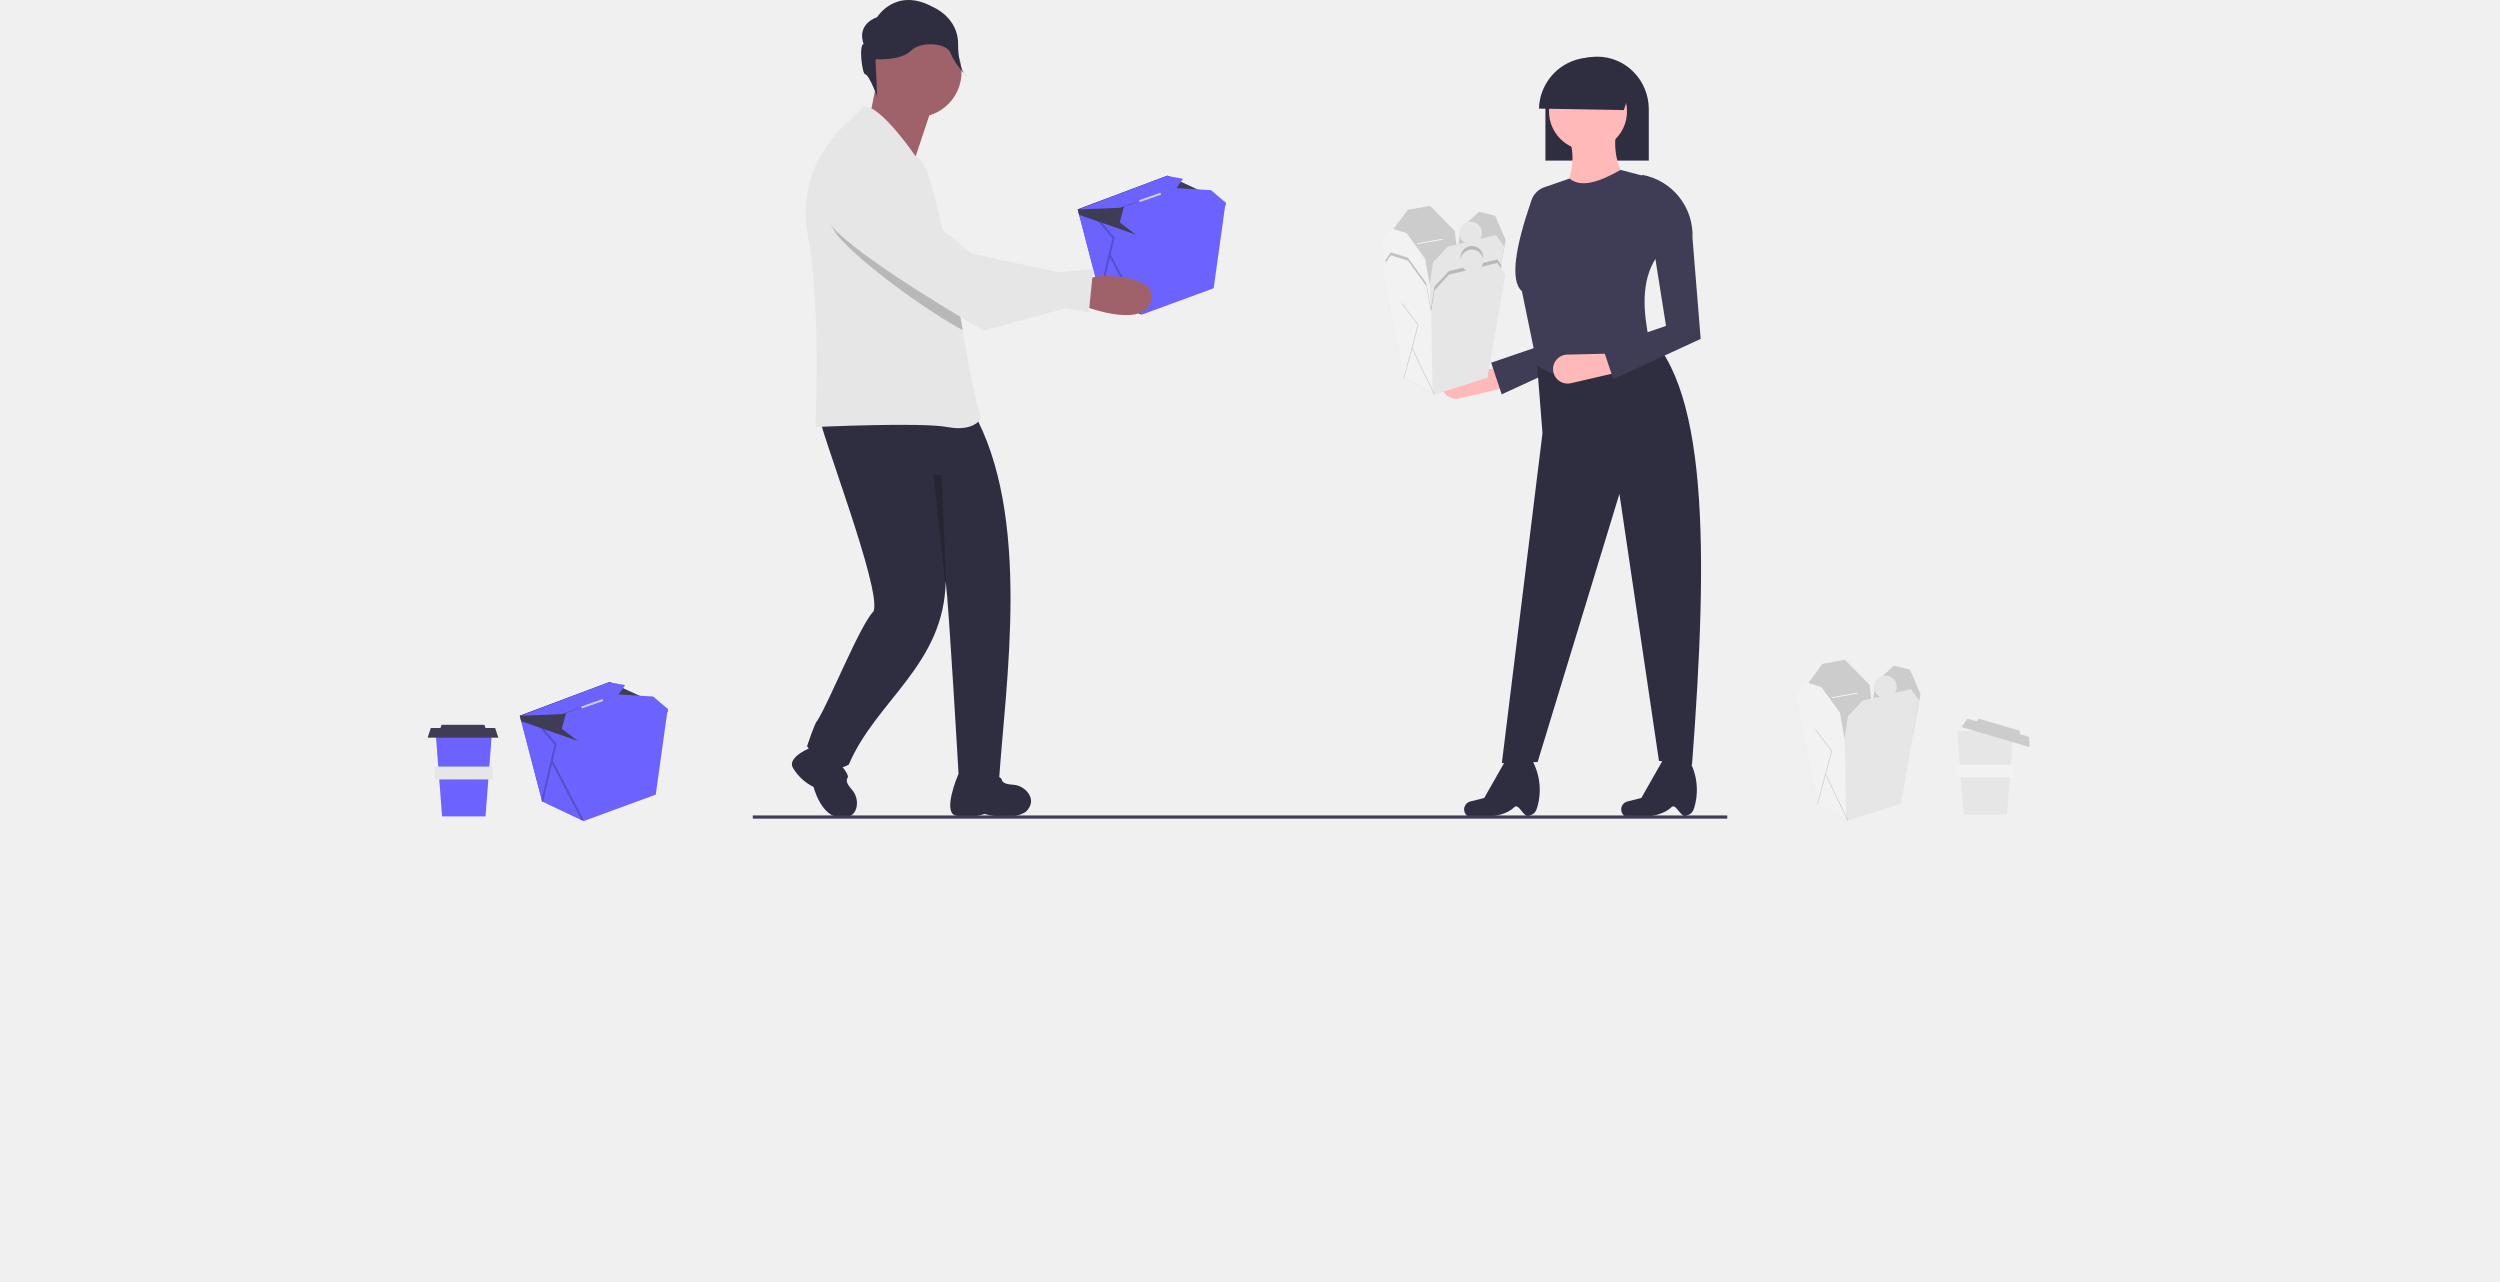
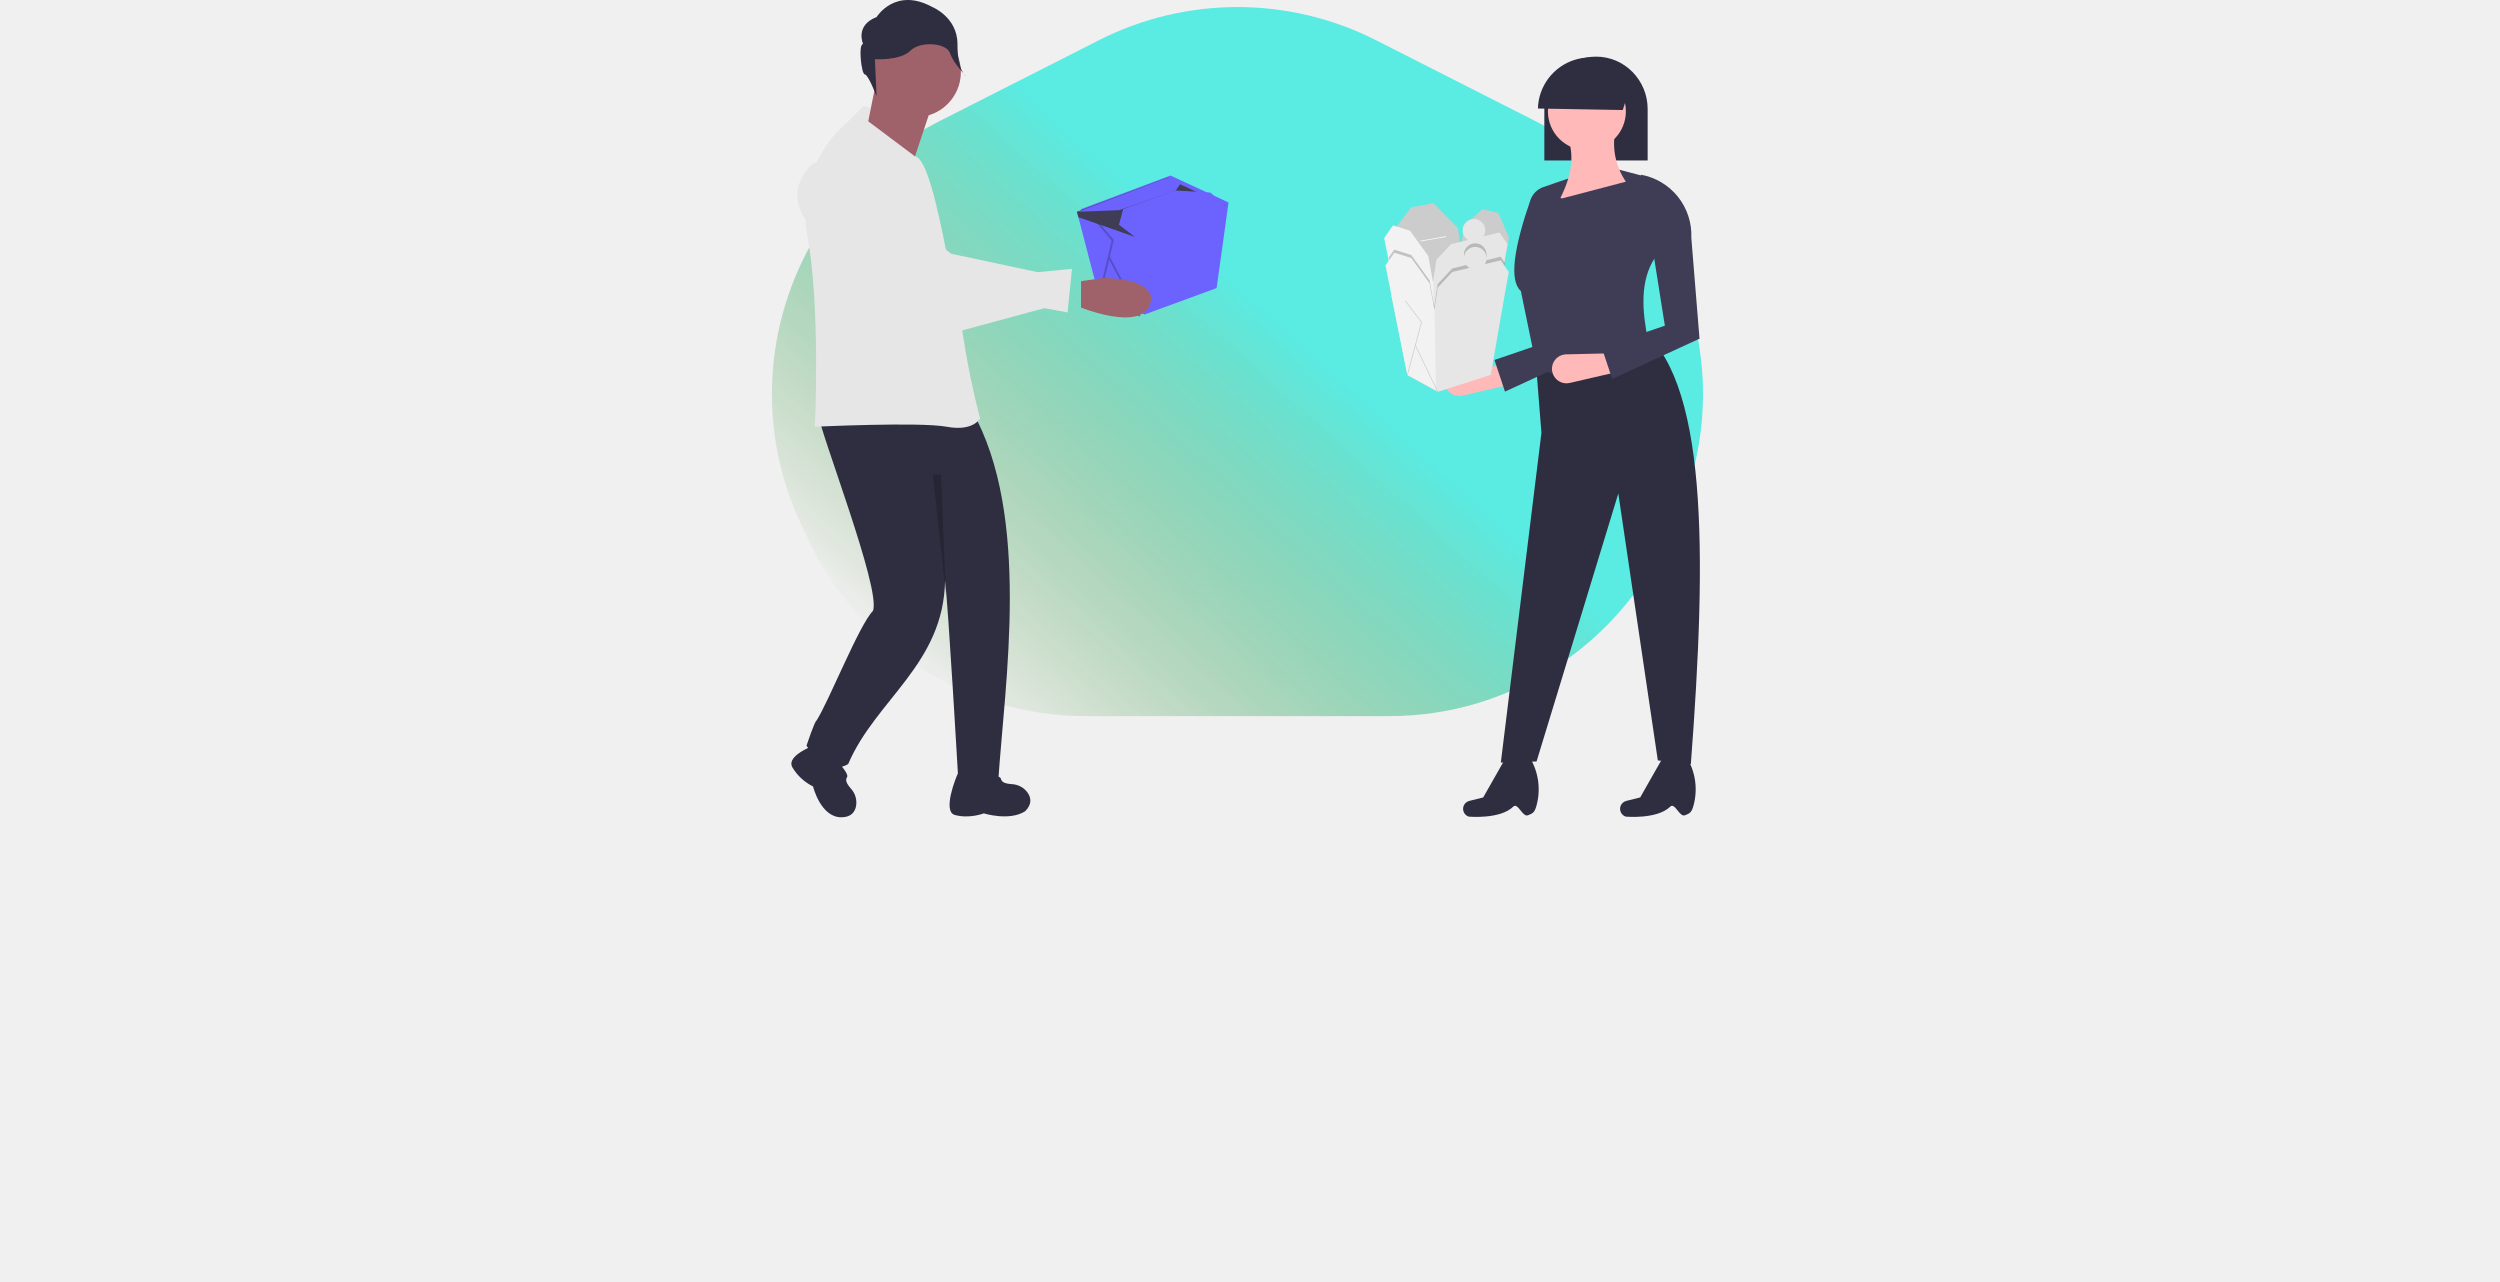
- <svg xmlns="http://www.w3.org/2000/svg" id="e3f28eb1-f0aa-4d99-bf37-0b9524df0b9c" data-name="Layer 1" width="996.312" height="510.676" viewBox="0 0 1023 797">
-   <polygon points="496.326 126.028 496.3 126.202 496.229 126.705 488.902 179.283 444.038 195.744 443.335 195.408 418.217 183.479 405.229 133.645 404.339 130.224 404.61 130.12 460.176 109.244 496.293 126.008 496.326 126.028" fill="#6c63ff" />
-   <polygon points="443.335 195.408 418.217 183.479 404.339 130.224 404.61 130.12 440.811 145.393 443.335 195.408" fill="#6c63ff" />
-   <polygon points="443.965 194.8 424.859 158.186 427.313 147.806 415.756 134.197 414.772 135.033 425.906 148.144 417.589 183.33 418.846 183.628 424.405 160.107 442.82 195.397 443.965 194.8" opacity="0.2" />
-   <polygon points="496.326 126.673 496.229 126.705 440.811 146.039 405.229 133.645 404.339 130.224 404.61 130.12 460.176 109.244 496.293 126.008 496.3 126.202 496.326 126.673" fill="#3f3d56" />
-   <polygon points="441.779 147.007 430.482 138.293 433.064 128.61 465.34 116.99 487.288 118.281 496.003 125.705 496.648 127.641 441.779 147.007" fill="#6c63ff" />
-   <polygon points="404.984 130.224 430.482 129.255 444.295 124.567 465.831 116.99 469.859 111.181 459.809 109.382 404.984 130.224" fill="#6c63ff" />
-   <rect x="544.15" y="316.795" width="14.09" height="1.291" transform="translate(-175.8629 5.76571) rotate(-19.33759)" fill="#ccc" />
-   <polygon points="280.668 44.344 274.435 75.507 303.521 97.322 317.026 56.809 280.668 44.344" fill="#9f616a" />
-   <circle cx="304.041" cy="44.863" r="28.047" fill="#9f616a" />
-   <path d="M345.116,452.035c.128,9.049,39.539,109.757,34.067,122.871-8.626,8.817-27.18,55.747-35.106,68.267-1.038-.001-6.232,15.581-6.232,15.581s12.465,19.737,25.97,11.427c16.98-39.937,59.506-62.211,60.257-114.263,2.053,16.443,8.112,121.989,8.112,121.989s-1.162.493,25,3c4.062-61.258,20.66-165.475-16.5-230.949C429.258,444.764,345.116,452.035,345.116,452.035Z" transform="translate(-101.844 -194.6622)" fill="#2f2e41" />
-   <path d="M432.181,675.852c-1.214,2.335-9.924,23.893-1.998,26.054,9.14,2.493,18-1,18-1s16,5,25.792-1.355c4.57-4.57,3.531-8.725,1.35-11.737a12.723,12.723,0,0,0-9.439-5.088c-4.969-.354-6.547-1.275-7.116-3.552C457.939,675.852,432.181,675.852,432.181,675.852Z" transform="translate(-101.844 -194.6622)" fill="#2f2e41" />
-   <path d="M346.708,657.027s-22.327,7.05-17.626,15.276a30.913,30.913,0,0,0,12.838,11.839s4.656,19.196,17.582,19.196c6.463,0,8.666-3.672,9.254-7.344a12.723,12.723,0,0,0-3.077-10.272c-3.263-3.764-3.728-5.531-2.52-7.544C364.922,675.241,346.708,657.027,346.708,657.027Z" transform="translate(-101.844 -194.6622)" fill="#2f2e41" />
-   <path d="M445.883,455.076s-4.16,8.31-20.78,5.19c-16.62-3.11-82.06,0-82.06,0s3.63-74.27-4.68-118.94,24.41-70.12,24.41-70.12l10.39-10.39c10.39-1.03,32.33,31.21,32.33,31.21,7.22,1.21,13.96,31.9,19.71,60.94.34,1.66.66,3.3.98,4.94,2.65,13.54,6.34,28.61,8.55,42.14.16.96.31,1.91.45,2.86A494.563,494.563,0,0,0,445.883,455.076Z" transform="translate(-101.844 -194.6622)" fill="#e6e6e6" />
-   <path d="M373.073,222.061s-5.244-11.537,8.39-16.78c0,0,11.537-18.878,34.61-6.293,0,0,15.732,6.293,15.732,23.073s5.244,19.927,5.244,19.927-7.809-8.011-9.907-14.304-18.41-7.72-24.703-1.428-22.024,5.244-22.024,5.244l1.049,23.073s-5.244-13.634-7.341-13.634S369.927,222.061,373.073,222.061Z" transform="translate(-101.844 -194.6622)" fill="#2f2e41" />
-   <path d="M434.733,400.046c-24.78-13.47-64.92-43.01-77.87-58.99-17.07-21.05,1.55-37.05,1.55-37.05,21.11-13.32,46.35,32.38,46.35,32.38l20.44,16.58c.34,1.66.66,3.3.98,4.94C428.833,371.446,432.523,386.516,434.733,400.046Z" transform="translate(-101.844 -194.6622)" opacity="0.2" />
-   <path d="M508.706,384.524s36.84,14.956,42.903-1.856-29.086-16.523-29.086-16.523l-13.799,1.955Z" transform="translate(-101.844 -194.6622)" fill="#9f616a" />
-   <path d="M353.691,297.165s-18.611,16.009-1.553,37.052,95.451,66.004,95.451,66.004l51.064-13.804,14.451,2.644,2.724-27.131-21.289,2.078L440.497,352.503l-34.46-27.961S374.795,283.852,353.691,297.165Z" transform="translate(-101.844 -194.6622)" fill="#e6e6e6" />
-   <polygon points="319.646 295.362 322.902 371.443 314.646 295.362 319.646 295.362" opacity="0.2" />
-   <path d="M773.026,435.601l-29.558,6.849a9.017,9.017,0,0,1-10.759-6.5v0a9.017,9.017,0,0,1,8.514-11.3l28.551-.664Z" transform="translate(-101.844 -194.6622)" fill="#ffb9b9" />
-   <path d="M769.887,439.939l-6.565-19.694L802.678,406.802l-10.445-91.986h0c18.806,3.419,27.757,18.208,26.918,37.304l5.091,62.769Z" transform="translate(-101.844 -194.6622)" fill="#3f3d56" />
-   <path d="M797.079,294.536h64.298V262.56a32.8,32.8,0,0,0-9.417-23.088,31.691,31.691,0,0,0-22.734-9.566,32.199,32.199,0,0,0-32.137,31.8c-.005.293-.01.571-.01.854Z" transform="translate(-101.844 -194.6622)" fill="#2f2e41" />
-   <path d="M888.262,670.292l-20.554-2.359L843.111,501.82,792.233,668.608l-22.238.674,25.271-205.199L791.559,417.247l63.009-19.88C899.194,428.521,898.271,538.555,888.262,670.292Z" transform="translate(-101.844 -194.6622)" fill="#2f2e41" />
-   <circle cx="721.725" cy="69.275" r="24.26" fill="#ffb9b9" />
-   <path d="M847.829,307.74l-41.107,10.782c6.926-13.319,9.142-25.753,5.391-37.064l28.977-4.717A42.278,42.278,0,0,0,847.829,307.74Z" transform="translate(-101.844 -194.6622)" fill="#ffb9b9" />
-   <path d="M861.643,406.465c-23.056,14.663-49.914,31.507-69.747,15.162l-9.434-45.824c-7.499-6.679-4.173-27.288,5.964-56.664a12.994,12.994,0,0,1,8.055-8.046l15.632-5.374c6.928,5.826,18.284,2.351,31.673-5.391l15.499,4.043,6.739,50.542C856.296,369.487,857.995,388.894,861.643,406.465Z" transform="translate(-101.844 -194.6622)" fill="#3f3d56" />
-   <path d="M842.436,426.166l-29.558,6.849a9.017,9.017,0,0,1-10.759-6.5v0a9.017,9.017,0,0,1,8.514-11.3l28.551-.664Z" transform="translate(-101.844 -194.6622)" fill="#ffb9b9" />
-   <path d="M884.69,702.051c-3.452,1.575-6.344-8.189-9.255-5.327-8.145,8.004-27.683,6.21-27.683,6.21a5.091,5.091,0,0,1-3.209-6.635h0a5.091,5.091,0,0,1,3.532-3.152l8.662-2.165,13.6-23.918,14.822-1.876.374.612a38.217,38.217,0,0,1,4.095,31.25C888.396,700.999,886.718,701.125,884.69,702.051Z" transform="translate(-101.844 -194.6622)" fill="#2f2e41" />
-   <path d="M786.976,702.051c-3.452,1.575-6.344-8.189-9.255-5.327-8.145,8.004-27.683,6.21-27.683,6.21a5.091,5.091,0,0,1-3.209-6.635h0a5.091,5.091,0,0,1,3.532-3.152l8.662-2.165,13.6-23.918,14.822-1.876.374.612a38.217,38.217,0,0,1,4.095,31.25C790.682,700.999,789.004,701.125,786.976,702.051Z" transform="translate(-101.844 -194.6622)" fill="#2f2e41" />
-   <path d="M852.009,243.703l-6.11,19.44-52.826-.939a32.656,32.656,0,0,1,58.936-18.501Z" transform="translate(-101.844 -194.6622)" fill="#2f2e41" />
-   <path d="M839.298,430.504l-6.565-19.694,39.355-13.443-14.887-93.979h0a38.237,38.237,0,0,1,31.36,39.297l5.091,62.769Z" transform="translate(-101.844 -194.6622)" fill="#3f3d56" />
-   <polygon points="643.455 182.748 602.522 191.551 594.159 151.278 609.564 130.591 623.428 127.95 638.833 143.575 643.455 182.748" fill="#ccc" />
-   <polygon points="624.529 184.504 599.879 184.504 596.519 167.914 592.839 149.734 598.339 141.814 608.909 145.114 620.349 160.964 623.219 177.114 623.419 178.264 624.529 184.504" fill="#e6e6e6" />
-   <polygon points="665.902 174.825 637.513 178.126 642.575 142.035 654.018 131.691 663.921 134.112 670.524 149.297 665.902 174.825" fill="#ccc" />
-   <polygon points="669.639 153.474 666.999 168.004 658.419 217.514 625.409 228.084 624.269 227.464 606.479 217.734 596.469 167.894 596.519 167.914 622.989 178.564 623.219 177.114 623.379 176.064 625.409 163.164 634.429 153.474 664.579 146.214 669.639 153.474" fill="#e6e6e6" />
-   <circle cx="648.737" cy="144.896" r="7.042" fill="#e6e6e6" />
-   <rect x="717.114" y="344.619" width="16.318" height="0.44" transform="translate(-151.0674 -62.16848) rotate(-10.09713)" fill="#fff" />
-   <polygon points="624.269 227.464 606.479 217.734 596.469 167.894 596.519 167.914 592.839 149.734 598.339 141.814 608.909 145.114 620.349 160.964 623.219 177.114 623.379 176.064 623.419 178.264 623.529 184.504 624.269 227.464" fill="#f2f2f2" />
-   <polygon points="606.696 217.796 606.27 217.682 615.045 184.776 604.997 171.529 605.348 171.263 615.526 184.681 606.696 217.796" fill="#ccc" />
-   <rect x="720.054" y="392.175" width="0.44" height="32.163" transform="translate(-207.6544 158.3469) rotate(-25.7187)" fill="#ccc" />
-   <path d="M769.751,359.651l-1.653,9.131-.084.009-7.399,42.685-33.011,10.563-.198.095-.132-.275-18.596-10.163-.213-.057.114-.431L698.666,361.849l.051.02-1.098-5.418.821-1.182,2.537-3.653,10.563,3.301L722.984,370.762l.167.942,1.202,6.761.482,2.716,1.019,5.737.968-6.164.348-2.218.876-5.572,9.023-9.683,4.012-.966,2.793-.673,3.842-.924a7.042,7.042,0,1,1,9.655-2.326l9.848-2.372,2.427,3.484Z" transform="translate(-101.844 -194.6622)" opacity="0.2" />
-   <polygon points="625.321 201.848 600.673 201.848 593.631 167.077 599.133 159.154 609.696 162.455 621.14 178.3 625.321 201.848" fill="#e6e6e6" />
-   <polygon points="659.212 234.859 626.201 245.422 607.275 235.079 597.262 185.233 623.781 195.906 626.201 180.501 635.224 170.818 665.374 163.556 670.436 170.818 667.795 185.343 659.212 234.859" fill="#e6e6e6" />
-   <circle cx="649.529" cy="162.235" r="7.042" fill="#e6e6e6" />
-   <polygon points="625.079 244.464 607.289 234.734 597.279 184.894 597.329 184.914 593.649 166.734 599.149 158.814 609.719 162.114 621.159 177.964 624.029 194.114 624.189 193.064 624.229 195.264 624.339 201.504 625.079 244.464" fill="#f2f2f2" />
-   <polygon points="607.488 235.135 607.063 235.022 615.838 202.115 605.789 188.868 606.14 188.602 616.319 202.021 607.488 235.135" fill="#ccc" />
-   <rect x="720.847" y="409.514" width="0.44" height="32.163" transform="translate(-215.1006 160.4085) rotate(-25.7187)" fill="#ccc" />
-   <polygon points="901.455 465.094 860.522 473.897 852.159 433.624 867.564 412.937 881.428 410.296 896.833 425.921 901.455 465.094" fill="#ccc" />
-   <polygon points="882.529 466.85 857.879 466.85 854.519 450.26 850.839 432.08 856.339 424.16 866.909 427.46 878.349 443.31 881.219 459.46 881.419 460.61 882.529 466.85" fill="#e6e6e6" />
-   <polygon points="923.902 457.171 895.513 460.473 900.575 424.381 912.018 414.038 921.921 416.458 928.524 431.643 923.902 457.171" fill="#ccc" />
-   <polygon points="927.639 435.82 924.999 450.35 916.419 499.86 883.409 510.43 882.269 509.81 864.479 500.08 854.469 450.24 854.519 450.26 880.989 460.91 881.219 459.46 881.379 458.41 883.409 445.51 892.429 435.82 922.579 428.56 927.639 435.82" fill="#e6e6e6" />
-   <circle cx="906.737" cy="427.242" r="7.042" fill="#e6e6e6" />
-   <rect x="975.114" y="626.966" width="16.318" height="0.44" transform="translate(-196.5717 -12.56361) rotate(-10.09713)" fill="#fff" />
-   <polygon points="882.269 509.81 864.479 500.08 854.469 450.24 854.519 450.26 850.839 432.08 856.339 424.16 866.909 427.46 878.349 443.31 881.219 459.46 881.379 458.41 881.419 460.61 881.529 466.85 882.269 509.81" fill="#f2f2f2" />
-   <polygon points="864.696 500.142 864.27 500.029 873.045 467.122 862.997 453.875 863.348 453.609 873.526 467.027 864.696 500.142" fill="#ccc" />
-   <rect x="978.054" y="674.521" width="0.44" height="32.163" transform="translate(-304.6208 298.2773) rotate(-25.7187)" fill="#ccc" />
-   <polygon points="982.339 506.59 955.339 506.59 951.339 454.59 986.339 454.59 982.339 506.59" fill="#e6e6e6" />
-   <rect x="950.839" y="475.59" width="36" height="8" fill="#f2f2f2" />
-   <polygon points="996.089 458.323 990.333 456.628 990.259 454.521 964.679 446.986 963.474 448.716 957.719 447.021 954.105 452.211 996.312 464.644 996.089 458.323" fill="#ccc" />
-   <polygon points="149.326 440.959 149.3 441.133 149.229 441.637 141.902 494.215 97.038 510.676 96.335 510.34 71.217 498.411 58.229 448.576 57.339 445.155 57.61 445.052 113.176 424.176 149.293 440.94 149.326 440.959" fill="#6c63ff" />
-   <polygon points="96.335 510.34 71.217 498.411 57.339 445.155 57.61 445.052 93.811 460.325 96.335 510.34" fill="#6c63ff" />
-   <polygon points="96.965 509.731 77.859 473.117 80.313 462.738 68.756 449.128 67.772 449.964 78.906 463.076 70.589 498.262 71.846 498.559 77.405 475.039 95.82 510.329 96.965 509.731" opacity="0.2" />
-   <polygon points="149.326 441.605 149.229 441.637 93.811 460.97 58.229 448.576 57.339 445.155 57.61 445.052 113.176 424.176 149.293 440.94 149.3 441.133 149.326 441.605" fill="#3f3d56" />
-   <polygon points="94.779 461.939 83.482 453.224 86.064 443.541 118.34 431.922 140.288 433.213 149.003 440.636 149.648 442.573 94.779 461.939" fill="#6c63ff" />
-   <polygon points="57.984 445.155 83.482 444.187 97.295 439.498 118.831 431.922 122.859 426.112 112.809 424.314 57.984 445.155" fill="#6c63ff" />
-   <rect x="197.15" y="631.726" width="14.09" height="1.291" transform="translate(-299.7236 -91.37041) rotate(-19.33759)" fill="#ccc" />
-   <polygon points="36 507.786 9 507.786 5 455.786 40 455.786 36 507.786" fill="#6c63ff" />
-   <rect x="4.5" y="476.786" width="36" height="8" fill="#e6e6e6" />
-   <polygon points="42 452.786 36 452.786 35.333 450.786 8.667 450.786 8 452.786 2 452.786 0 458.786 44 458.786 42 452.786" fill="#3f3d56" />
-   <rect x="202.243" y="507.173" width="606.096" height="2" fill="#3f3d56" />
+ <svg xmlns="http://www.w3.org/2000/svg" width="997" height="511" viewBox="0 0 997 511" fill="none">
+   <g id="svg_3 1" clip-path="url(#clip0)">
+     <path id="Polygon 1" d="M438.288 16.02C472.99 -1.591 514.01 -1.591 548.712 16.02L612.345 48.314C670.979 78.071 695.483 148.942 667.751 208.561L664.738 215.038C644.723 258.066 601.575 285.583 554.12 285.583H432.88C385.426 285.583 342.277 258.066 322.262 215.038L319.249 208.561C291.517 148.942 316.021 78.071 374.655 48.314L438.288 16.02Z" fill="url(#paint0_linear)" />
+     <path id="Vector" d="M462.457 76.785L453.938 79.774L454.212 80.555L462.731 77.565L462.457 76.785Z" fill="#CCCCCC" />
+     <path id="Vector_2" d="M326.289 164.911C326.372 170.709 351.624 235.238 348.118 243.64C342.591 249.29 330.702 279.36 325.623 287.382C324.958 287.382 321.63 297.366 321.63 297.366C321.63 297.366 329.617 310.012 338.27 304.687C349.15 279.098 376.398 264.826 376.88 231.473C378.195 242.009 382.077 309.637 382.077 309.637C382.077 309.637 381.333 309.954 398.096 311.56C400.698 272.309 411.334 205.532 387.524 163.579C380.203 160.252 326.289 164.911 326.289 164.911Z" fill="#2F2E41" />
+     <path id="Vector_3" d="M382.076 308.321C381.298 309.817 375.718 323.63 380.796 325.015C386.652 326.612 392.329 324.375 392.329 324.375C392.329 324.375 402.581 327.578 408.855 323.507C411.784 320.578 411.118 317.916 409.72 315.986C409.01 315.036 408.101 314.251 407.057 313.688C406.012 313.125 404.857 312.797 403.673 312.727C400.489 312.5 399.478 311.909 399.113 310.451C398.581 308.321 382.076 308.321 382.076 308.321Z" fill="#2F2E41" />
+     <path id="Vector_4" d="M327.31 296.259C327.31 296.259 313.004 300.777 316.016 306.047C317.972 309.314 320.828 311.947 324.242 313.633C324.242 313.633 327.225 325.932 335.507 325.932C339.649 325.932 341.06 323.58 341.437 321.227C341.607 320.052 341.519 318.855 341.178 317.718C340.838 316.581 340.253 315.533 339.465 314.645C337.375 312.233 337.077 311.101 337.851 309.812C338.98 307.929 327.31 296.259 327.31 296.259Z" fill="#2F2E41" />
+     <path id="Vector_5" d="M390.856 166.86C390.856 166.86 388.19 172.184 377.541 170.185C366.892 168.192 324.961 170.185 324.961 170.185C324.961 170.185 327.287 122.597 321.962 93.975C316.638 65.352 337.603 49.045 337.603 49.045L344.26 42.388C350.918 41.728 364.976 62.386 364.976 62.386C369.602 63.161 373.921 82.826 377.605 101.433C377.823 102.497 378.028 103.547 378.233 104.598C379.931 113.274 382.295 122.93 383.711 131.599C383.814 132.214 383.91 132.823 384 133.432C385.683 144.689 387.971 155.848 390.856 166.86Z" fill="#E6E6E6" />
+     <g id="face-1">
+       <path id="Vector_6" d="M350.251 28.413L346.257 48.381L364.894 62.359L373.547 36.4L350.251 28.413Z" fill="#9F616A" />
+       <path id="Vector_7" d="M365.227 46.717C375.152 46.717 383.198 38.671 383.198 28.746C383.198 18.821 375.152 10.775 365.227 10.775C355.302 10.775 347.256 18.821 347.256 28.746C347.256 38.671 355.302 46.717 365.227 46.717Z" fill="#9F616A" />
+       <path id="Vector_8" d="M344.203 17.556C344.203 17.556 340.843 10.164 349.579 6.804C349.579 6.804 356.971 -5.292 371.755 2.772C371.755 2.772 381.835 6.804 381.835 17.556C381.835 28.308 385.195 30.324 385.195 30.324C385.195 30.324 380.191 25.191 378.847 21.159C377.503 17.127 367.051 16.212 363.019 20.244C358.987 24.276 348.907 23.604 348.907 23.604L349.579 38.388C349.579 38.388 346.219 29.652 344.875 29.652C343.531 29.652 342.187 17.556 344.203 17.556Z" fill="#2F2E41" />
+     </g>
+     <g id="arm-1">
+       <path id="Vector_9" d="M489.94 80.754L489.924 80.866L489.878 81.188L485.184 114.877L456.437 125.425L455.987 125.209L439.892 117.566L431.57 85.635L431 83.443L431.174 83.376L466.777 70L489.919 80.742L489.94 80.754Z" fill="#6C63FF" />
+       <path id="Vector_10" d="M454.479 126.207L438.385 118.564L429.493 84.441L429.666 84.374L452.862 94.16L454.479 126.207Z" fill="#6C63FF" />
+       <path id="Vector_11" opacity="0.2" d="M454.883 125.818L442.641 102.357L444.213 95.706L436.808 86.986L436.178 87.522L443.312 95.923L437.983 118.468L438.788 118.659L442.35 103.588L454.149 126.2L454.883 125.818Z" fill="black" />
+       <path id="Vector_12" d="M488.433 82.165L488.371 82.186L452.862 94.574L430.063 86.633L429.493 84.441L429.666 84.374L465.27 70.998L488.412 81.739L488.417 81.864L488.433 82.165Z" fill="#3F3D56" />
+       <path id="Vector_13" d="M453.482 95.194L446.244 89.611L447.898 83.406L468.579 75.961L482.642 76.788L488.226 81.545L488.64 82.786L453.482 95.194Z" fill="#6C63FF" />
+       <path id="Vector_14" d="M429.906 84.441L446.244 83.82L455.095 80.816L468.894 75.961L471.475 72.239L465.035 71.086L429.906 84.441Z" fill="#6C63FF" />
+       <path id="Vector_15" d="M431.109 122.653C431.109 122.653 454.715 132.236 458.6 121.464C462.485 110.691 439.963 110.876 439.963 110.876L431.121 112.129L431.109 122.653Z" fill="#9F616A" />
+       <path id="Vector_16" d="M323.608 65.715C323.608 65.715 311.683 75.972 322.612 89.456C333.542 102.939 383.772 131.748 383.772 131.748L416.491 122.903L425.751 124.597L427.496 107.213L413.856 108.545L379.229 101.172L357.149 83.256C357.149 83.256 337.13 57.184 323.608 65.715Z" fill="#E6E6E6" />
+     </g>
+     <path id="Vector_17" opacity="0.2" d="M375.226 189.252L377.312 238.001L372.022 189.252H375.226Z" fill="black" />
+     <path id="Vector_18" d="M674.309 304.759L661.139 303.247L645.379 196.811L612.778 303.679L598.529 304.111L614.722 172.63L612.347 142.621L652.719 129.883C681.314 149.844 680.722 220.349 674.309 304.759Z" fill="#2F2E41" />
+     <path id="Vector_19" d="M657.253 135.712C642.48 145.107 625.271 155.9 612.563 145.427L606.517 116.066C601.713 111.786 603.843 98.581 610.339 79.758C610.751 78.563 611.43 77.478 612.325 76.585C613.219 75.692 614.305 75.013 615.5 74.602L625.516 71.159C629.955 74.892 637.232 72.666 645.811 67.705L655.742 70.296L660.06 102.68C653.827 112.019 654.915 124.454 657.253 135.712Z" fill="#3F3D56" />
+     <path id="Vector_20" d="M672.02 325.108C669.808 326.117 667.955 319.861 666.089 321.694C660.871 326.823 648.351 325.673 648.351 325.673C647.931 325.538 647.542 325.319 647.209 325.03C646.876 324.74 646.605 324.386 646.413 323.988C646.221 323.591 646.111 323.158 646.091 322.717C646.071 322.276 646.14 321.836 646.295 321.422C646.481 320.927 646.784 320.485 647.178 320.133C647.572 319.782 648.046 319.531 648.558 319.403L654.109 318.015L662.823 302.69L672.32 301.488L672.56 301.88C674.396 304.839 675.58 308.156 676.032 311.609C676.485 315.061 676.196 318.571 675.184 321.903C674.394 324.434 673.319 324.515 672.02 325.108Z" fill="#2F2E41" />
+     <path id="Vector_21" d="M609.41 325.108C607.198 326.117 605.345 319.861 603.48 321.694C598.261 326.823 585.741 325.673 585.741 325.673C585.321 325.538 584.933 325.319 584.599 325.03C584.266 324.74 583.995 324.386 583.803 323.988C583.611 323.591 583.501 323.158 583.481 322.717C583.461 322.276 583.53 321.836 583.685 321.422C583.871 320.927 584.174 320.485 584.568 320.133C584.962 319.782 585.436 319.531 585.949 319.403L591.499 318.015L600.213 302.69L609.71 301.488L609.95 301.88C611.786 304.839 612.97 308.156 613.423 311.609C613.875 315.061 613.586 318.571 612.574 321.903C611.785 324.434 610.71 324.515 609.41 325.108Z" fill="#2F2E41" />
+     <g id="face-2">
+       <path id="Vector_22" d="M615.884 63.994H657.082V43.506C657.097 37.972 654.929 32.656 651.049 28.712C649.153 26.768 646.888 25.225 644.386 24.172C641.884 23.119 639.196 22.579 636.482 22.583C631.061 22.593 625.862 24.736 622.008 28.549C618.155 32.361 615.957 37.538 615.89 42.958C615.887 43.146 615.884 43.324 615.884 43.506L615.884 63.994Z" fill="#2F2E41" />
+       <path id="Vector_23" d="M632.857 59.933C641.442 59.933 648.401 52.973 648.401 44.388C648.401 35.803 641.442 28.844 632.857 28.844C624.272 28.844 617.312 35.803 617.312 44.388C617.312 52.973 624.272 59.933 632.857 59.933Z" fill="#FFB9B9" />
+       <path id="Vector_24" d="M648.401 72.454L622.062 79.363C626.5 70.829 627.92 62.862 625.516 55.615L644.083 52.592C642.89 59.522 644.438 66.645 648.401 72.454Z" fill="#FFB9B9" />
+       <path id="Vector_25" d="M651.08 31.423L647.165 43.879L613.317 43.277C613.432 38.919 614.906 34.706 617.533 31.226C620.159 27.747 623.807 25.174 627.966 23.869C632.126 22.563 636.589 22.589 640.733 23.944C644.877 25.298 648.494 27.913 651.08 31.423H651.08Z" fill="#2F2E41" />
+     </g>
+     <g id="arm-2">
+       <path id="Vector_26" d="M602.198 153.392L583.258 157.781C581.793 158.12 580.254 157.875 578.966 157.097C577.679 156.32 576.746 155.071 576.365 153.616C576.144 152.772 576.117 151.889 576.286 151.034C576.454 150.178 576.815 149.372 577.34 148.675C577.864 147.979 578.54 147.41 579.316 147.012C580.092 146.613 580.948 146.396 581.82 146.376L600.114 145.95L602.198 153.392Z" fill="#FFB9B9" />
+       <path id="Vector_27" d="M600.187 156.172L595.981 143.553L621.198 134.94L614.505 76C626.555 78.191 632.29 87.666 631.753 99.902L635.015 140.121L600.187 156.172Z" fill="#3F3D56" />
+       <path id="Vector_28" d="M584.432 116.107L558.204 121.747L552.846 95.943L562.717 82.688L571.6 80.995L581.471 91.007L584.432 116.107Z" fill="#CCCCCC" />
+       <path id="Vector_29" d="M598.815 111.03L580.625 113.145L583.868 90.02L591.2 83.392L597.546 84.944L601.776 94.673L598.815 111.03Z" fill="#CCCCCC" />
+       <path id="Vector_30" d="M601.209 97.35L599.518 106.66L594.02 138.383L572.869 145.156L572.139 144.759L560.74 138.524L554.326 106.589L554.358 106.602L571.319 113.426L571.466 112.497L571.568 111.824L572.869 103.559L578.649 97.35L597.967 92.698L601.209 97.35Z" fill="#E6E6E6" />
+       <path id="Vector_31" d="M587.816 96.365C590.308 96.365 592.329 94.345 592.329 91.853C592.329 89.361 590.308 87.341 587.816 87.341C585.324 87.341 583.304 89.361 583.304 91.853C583.304 94.345 585.324 96.365 587.816 96.365Z" fill="#E6E6E6" />
+       <path id="Vector_32" d="M576.722 94.182L566.429 96.015L566.478 96.293L576.772 94.46L576.722 94.182Z" fill="white" />
+       <path id="Vector_33" d="M572.139 144.759L560.74 138.524L554.326 106.589L554.358 106.602L552 94.953L555.524 89.879L562.297 91.993L569.627 102.149L571.466 112.497L571.568 111.824L571.594 113.234L571.665 117.232L572.139 144.759Z" fill="#F2F2F2" />
+       <path id="Vector_34" opacity="0.2" d="M600.1 104.727L599.041 110.578L598.987 110.584L594.246 137.934L573.095 144.702L572.968 144.763L572.883 144.587L560.968 138.075L560.831 138.038L560.905 137.762L554.552 106.136L554.584 106.149L553.881 102.677L554.407 101.92L556.033 99.579L562.801 101.694L570.134 111.847L570.241 112.451L571.011 116.782L571.32 118.522L571.972 122.199L572.593 118.249L572.816 116.828L573.377 113.257L579.158 107.053L581.729 106.434L583.518 106.002L585.98 105.41C585.217 104.946 584.608 104.266 584.232 103.455C583.855 102.645 583.728 101.741 583.865 100.858C584.003 99.975 584.4 99.153 585.006 98.496C585.611 97.839 586.398 97.376 587.267 97.167C588.136 96.958 589.047 97.011 589.885 97.32C590.724 97.629 591.451 98.181 591.976 98.904C592.501 99.627 592.799 100.49 592.833 101.383C592.867 102.276 592.635 103.159 592.166 103.919L598.477 102.399L600.032 104.632L600.1 104.727Z" fill="black" />
+       <path id="Vector_35" d="M594.528 149.497L573.377 156.265L561.25 149.638L554.834 117.699L571.826 124.538L573.377 114.667L579.158 108.463L598.477 103.81L601.72 108.463L600.028 117.77L594.528 149.497Z" fill="#E6E6E6" />
+       <path id="Vector_36" d="M588.324 107.476C590.816 107.476 592.836 105.456 592.836 102.963C592.836 100.471 590.816 98.451 588.324 98.451C585.832 98.451 583.812 100.471 583.812 102.963C583.812 105.456 585.832 107.476 588.324 107.476Z" fill="#E6E6E6" />
+       <path id="Vector_37" d="M572.658 155.651L561.259 149.417L554.845 117.482L554.877 117.495L552.519 105.846L556.043 100.771L562.816 102.886L570.146 113.042L571.985 123.39L572.087 122.717L572.113 124.127L572.184 128.125L572.658 155.651Z" fill="#F2F2F2" />
+       <path id="Vector_38" d="M561.386 149.674L561.114 149.601L566.737 128.516L560.298 120.028L560.523 119.858L567.045 128.456L561.386 149.674Z" fill="#CCCCCC" />
+       <path id="Vector_39" d="M564.561 137.637L564.307 137.76L573.25 156.326L573.504 156.204L564.561 137.637Z" fill="#CCCCCC" />
+     </g>
+     <g id="arm-3">
+       <path id="Vector_40" d="M644.946 148.336L626.007 152.724C624.542 153.064 623.002 152.818 621.715 152.041C620.427 151.263 619.494 150.014 619.113 148.559C618.892 147.716 618.865 146.833 619.034 145.977C619.203 145.121 619.563 144.315 620.088 143.618C620.613 142.922 621.288 142.353 622.064 141.955C622.84 141.557 623.696 141.339 624.568 141.319L642.862 140.894L644.946 148.336Z" fill="#FFB9B9" />
+       <path id="Vector_41" d="M642.935 151.115L638.729 138.496L663.946 129.883L654.407 69.666C660.234 70.725 665.48 73.86 669.174 78.489C672.868 83.118 674.761 88.929 674.501 94.846L677.763 135.064L642.935 151.115Z" fill="#3F3D56" />
+     </g>
+   </g>
+   <defs>
+     <linearGradient id="paint0_linear" x1="603.089" y1="7.839" x2="364.82" y2="270.25" gradientUnits="userSpaceOnUse">
+       <stop offset="0.428" stop-color="#5AEBE2" />
+       <stop offset="1" stop-color="#458A25" stop-opacity="0" />
+       <stop offset="1" stop-color="#29C3BA" stop-opacity="0.21" />
+     </linearGradient>
+     <clipPath id="clip0">
+       <rect width="996.312" height="510.676" fill="white" />
+     </clipPath>
+   </defs>
</svg>
